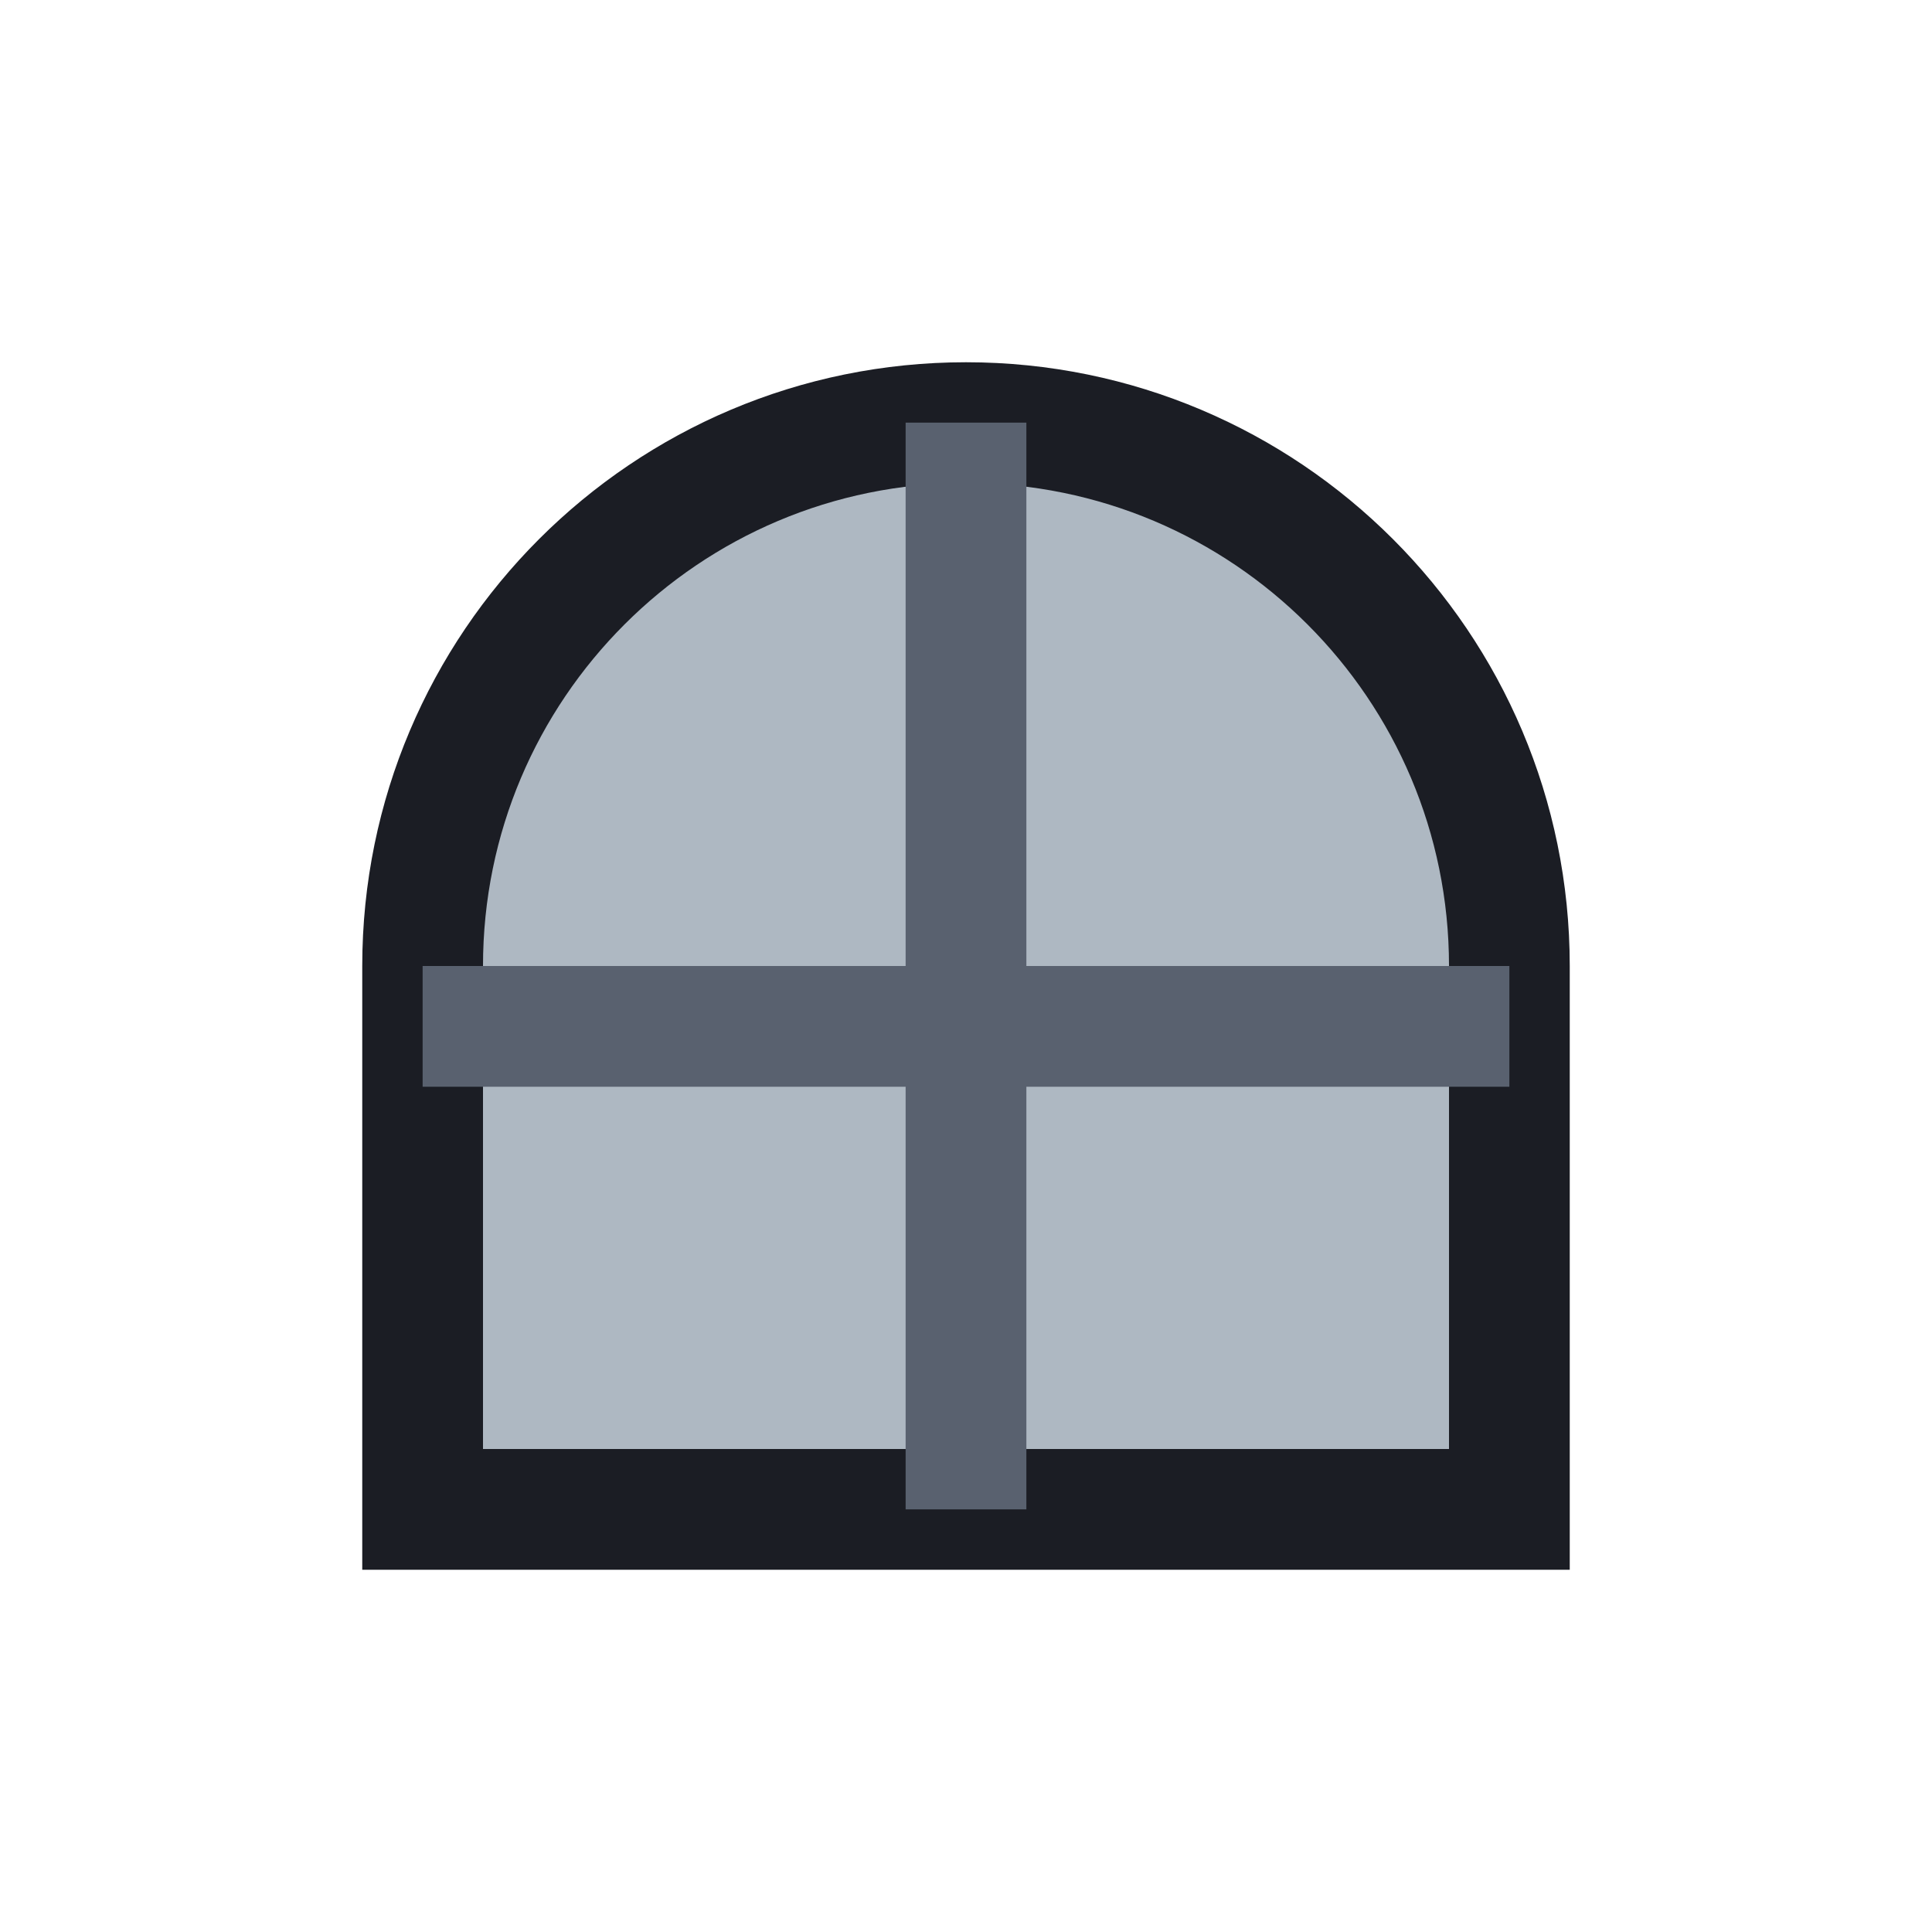
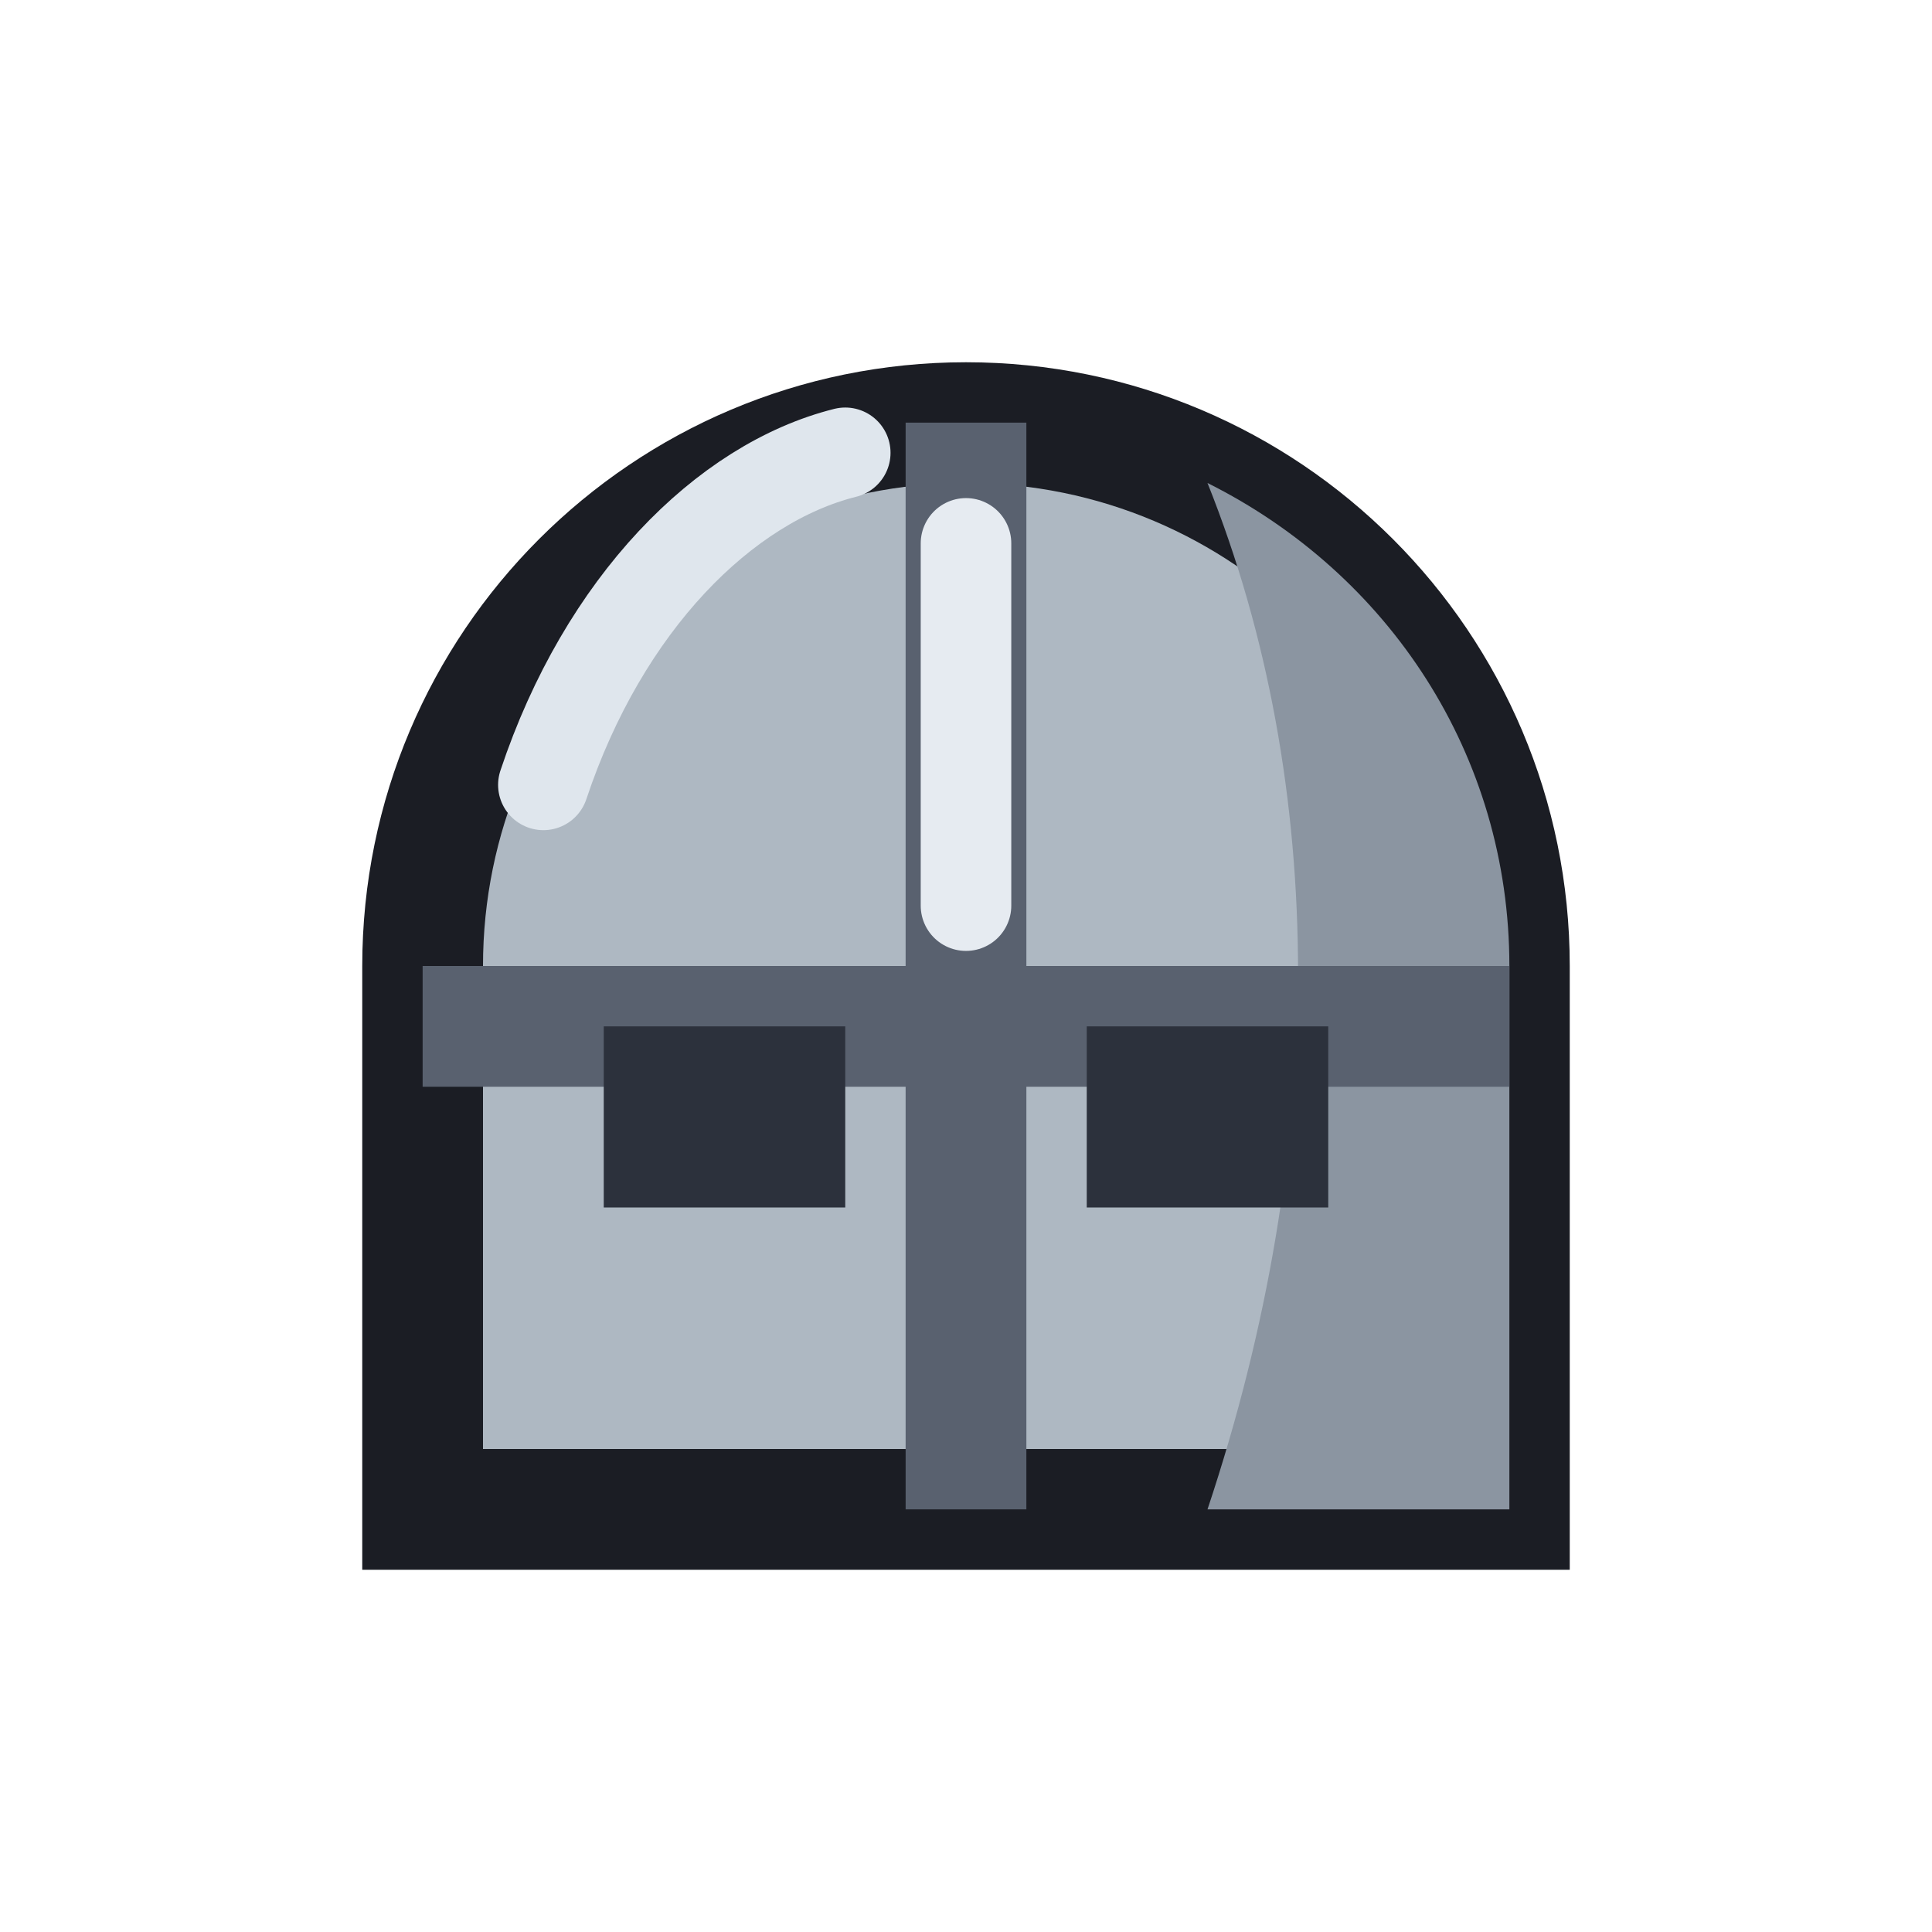
<svg xmlns="http://www.w3.org/2000/svg" width="32" height="32" viewBox="0 0 32 32">
  <rect width="32" height="32" fill="none" />
  <path d="M7 16a9 9 0 0118 0v9H7v-9z" fill="#aeb8c2" stroke="#1b1d24" stroke-width="2" />
-   <path d="M7 17h18M16 7v18" stroke="#59616f" stroke-width="2" />
+   <path d="M25 16v9h-5c2-6 2-12 0-17 3 1.5 5 4.5 5 8z" fill="#8b95a1" />
+   <path d="M7 17h18" stroke="#59616f" stroke-width="2" />
+   <path d="M14 17h-4v3h4zM22 17h-4v3h4z" fill="#2c313c" />
+   <path d="M16 7v18" stroke="#59616f" stroke-width="2" />
+   <path d="M16 9v6" stroke="#e6ebf1" stroke-width="1.5" stroke-linecap="round" />
+   <path d="M9 13c1-3 3-5 5-5.5" fill="none" stroke="#dfe6ed" stroke-width="1.5" stroke-linecap="round" />
</svg>
